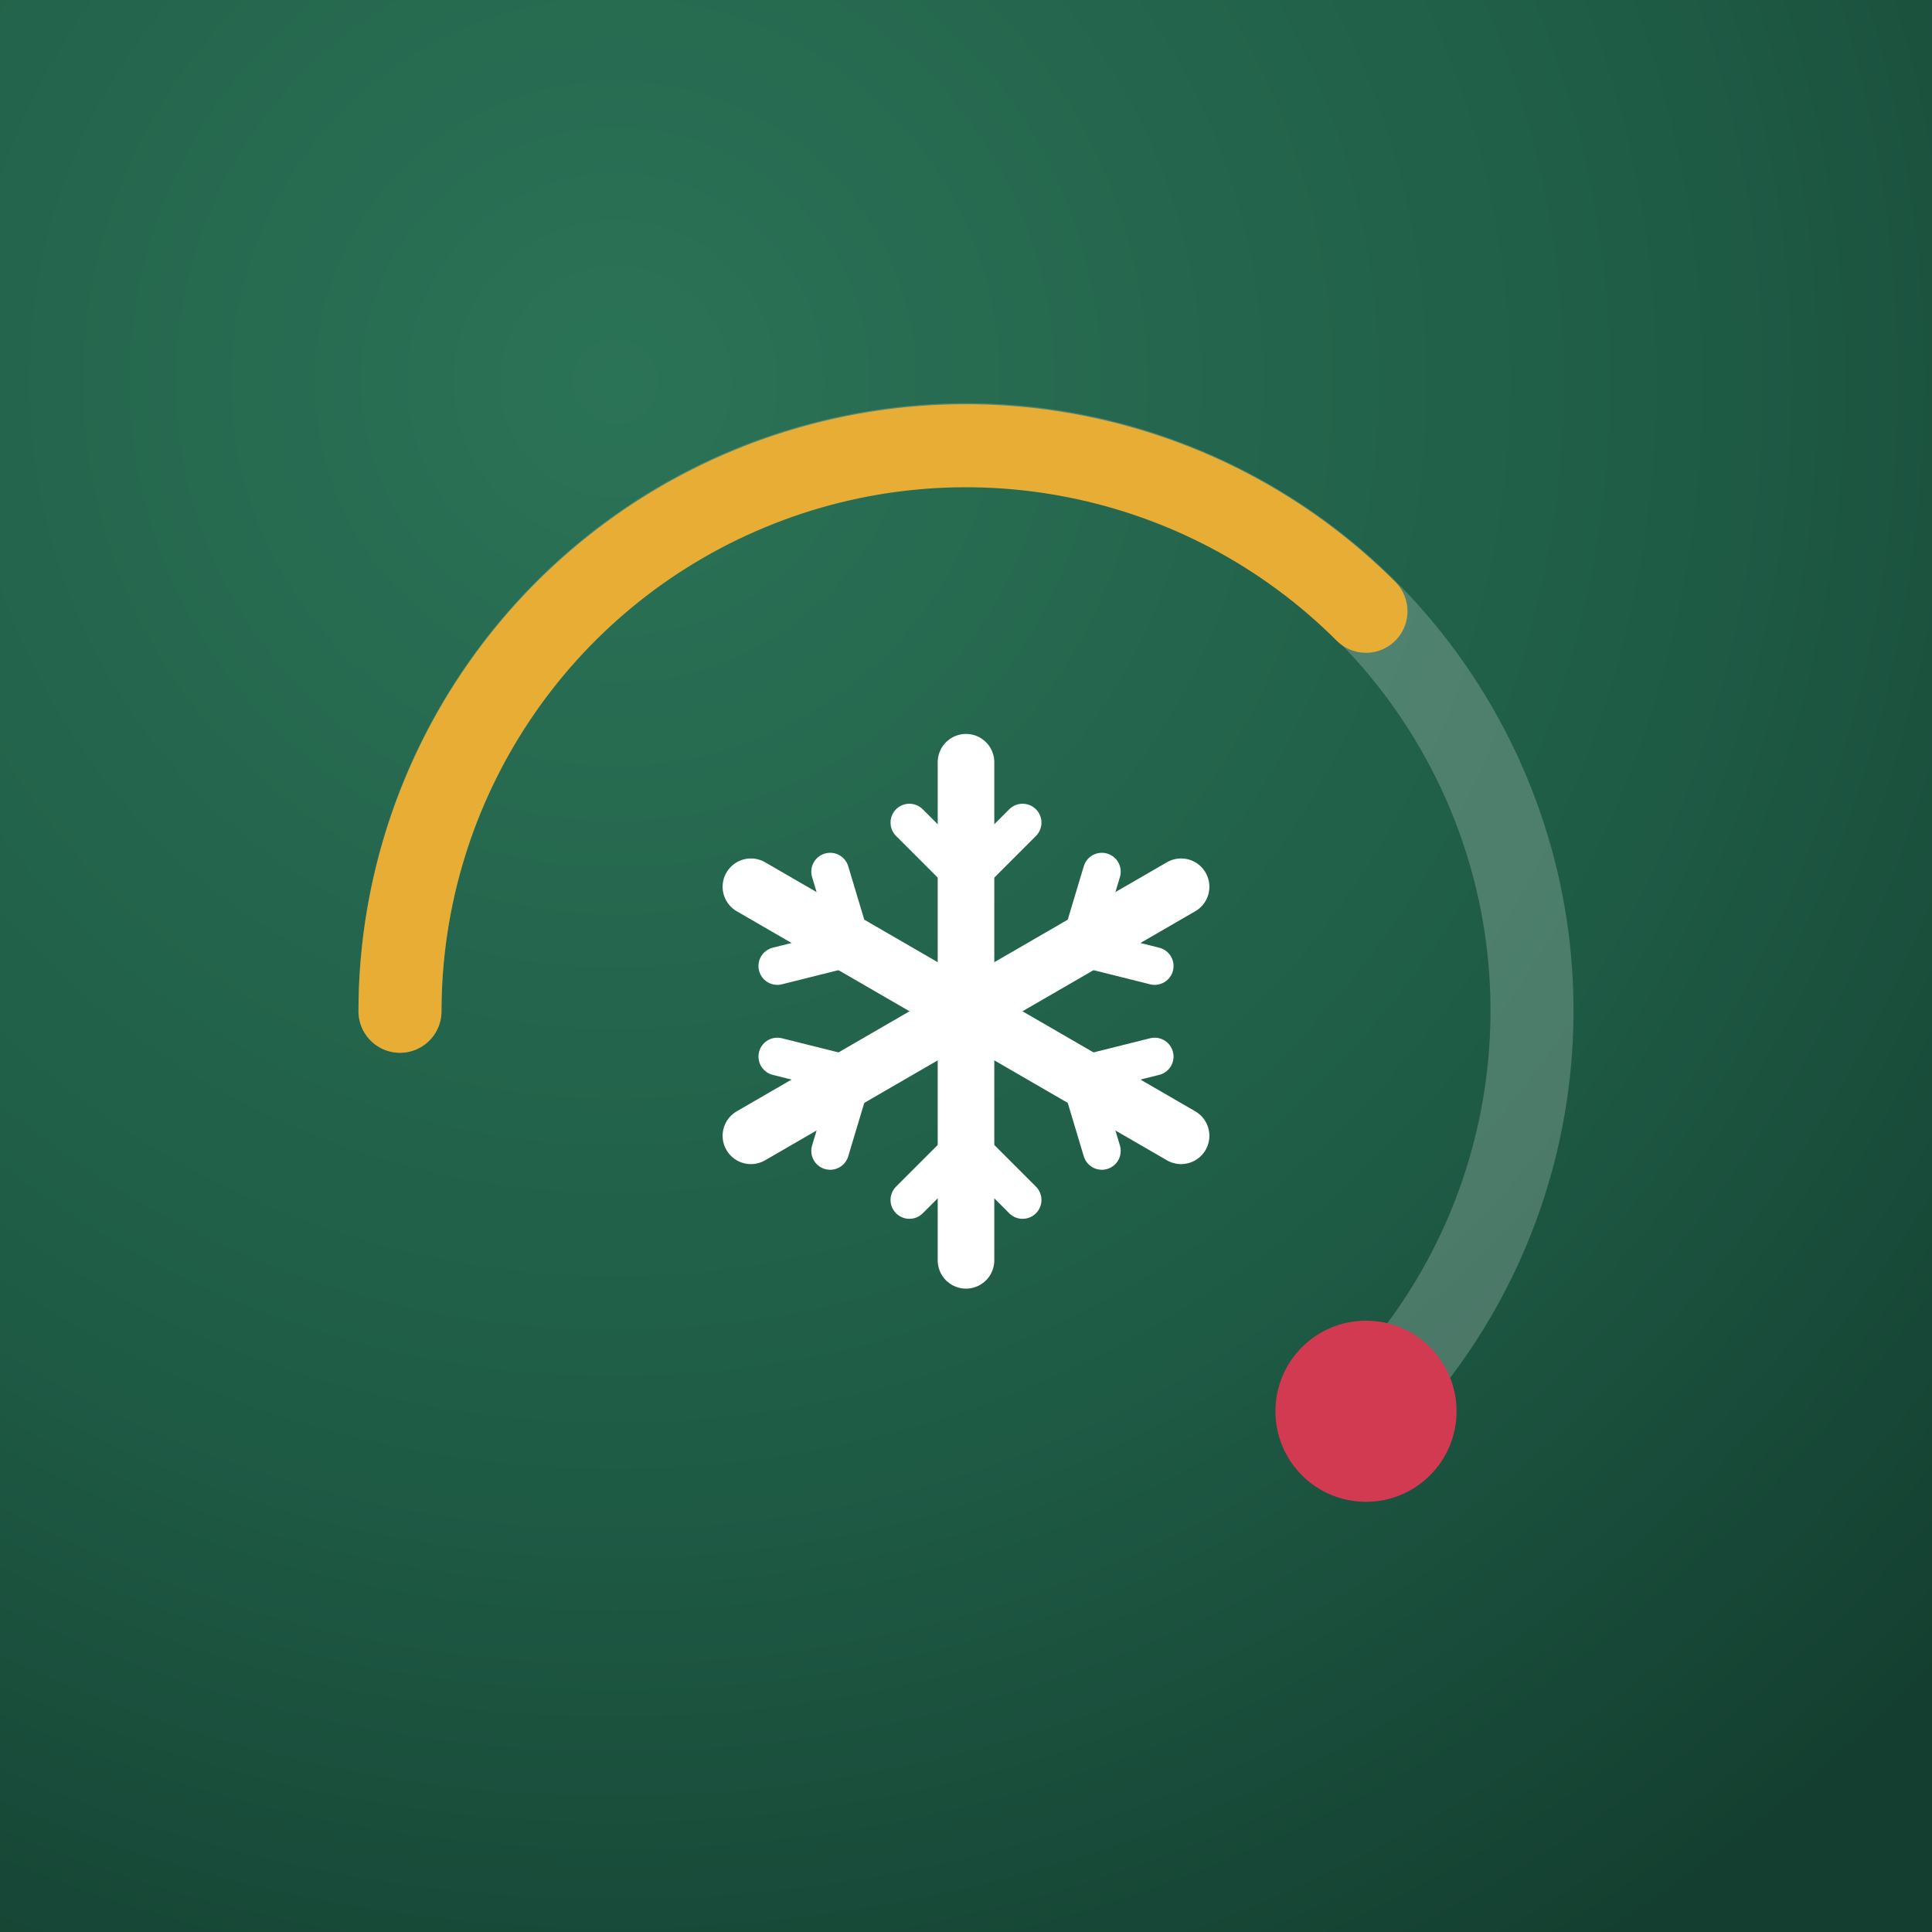
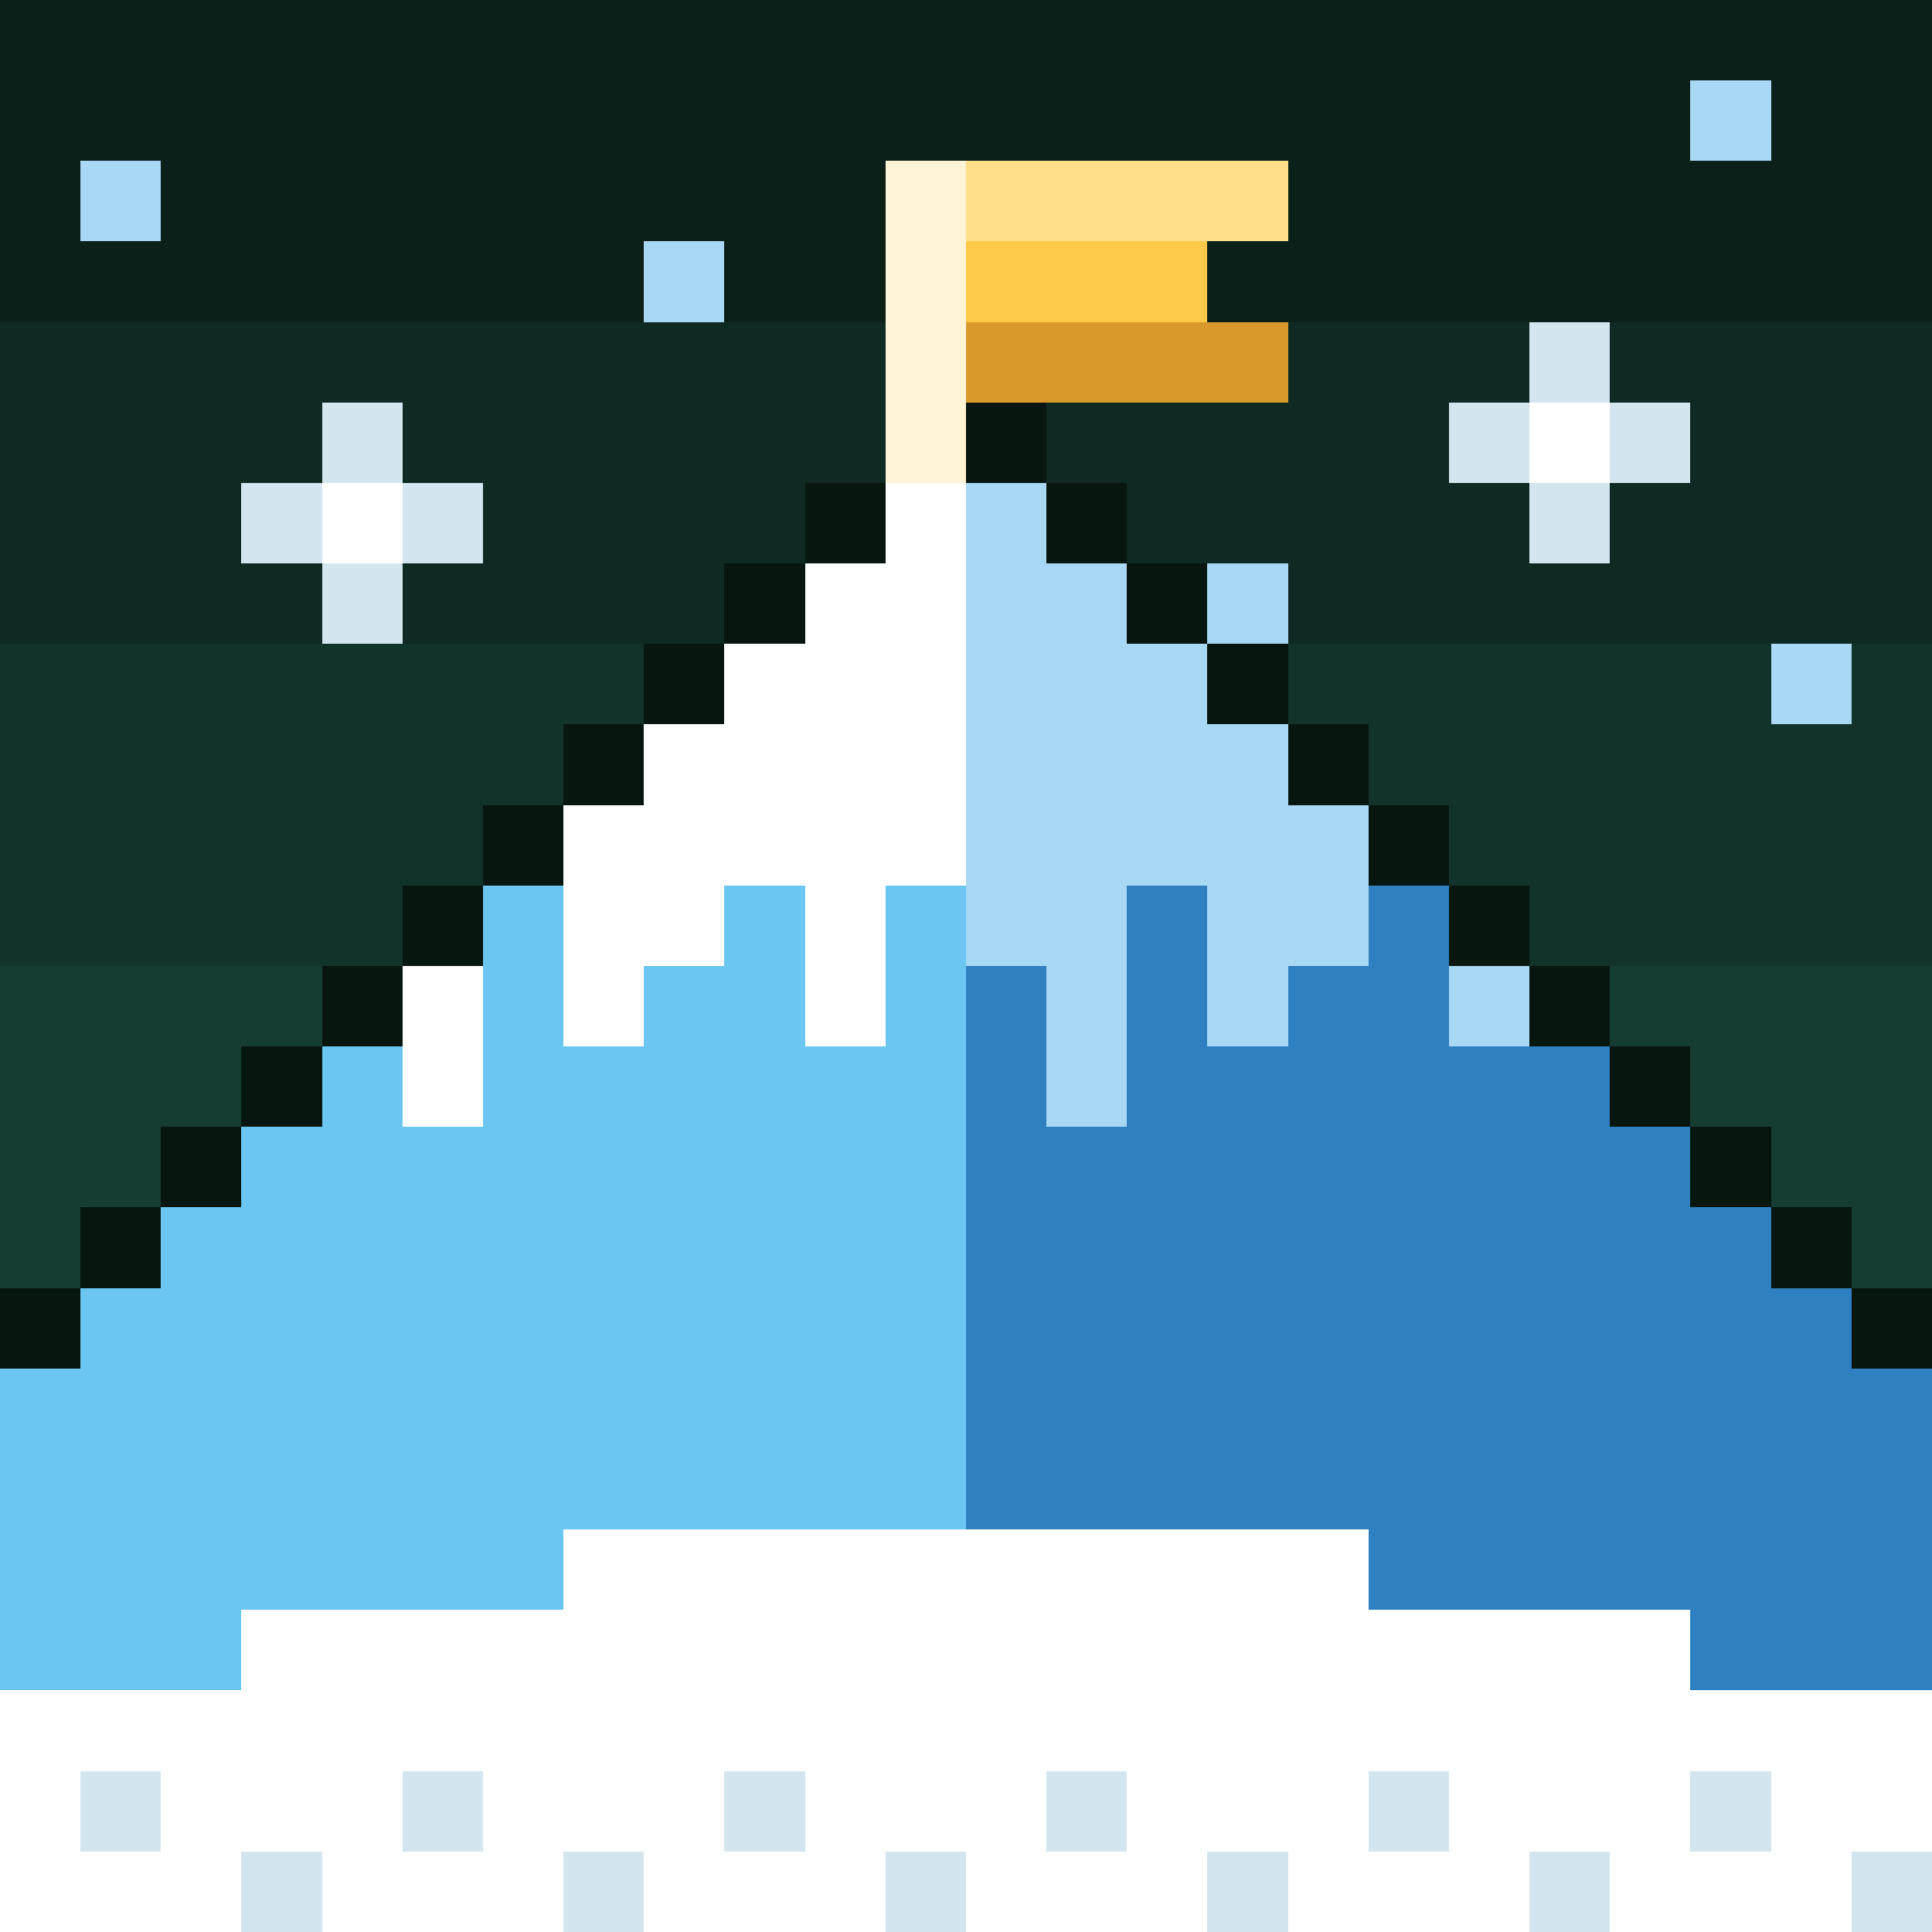
- <svg xmlns="http://www.w3.org/2000/svg" viewBox="0 0 512 512">
-   <defs>
-     <radialGradient id="bg" cx="32%" cy="20%" r="95%">
-       <stop offset="0" stop-color="#2b7357" />
-       <stop offset="0.6" stop-color="#1e5b45" />
-       <stop offset="1" stop-color="#143f30" />
-     </radialGradient>
-   </defs>
-   <rect width="512" height="512" fill="url(#bg)" />
-   <g transform="translate(256 268)">
-     <path d="M -150 0 A 150 150 0 1 1 106 106" fill="none" stroke="#f3f6f3" stroke-opacity="0.22" stroke-width="22" stroke-linecap="round" />
-     <path d="M -150 0 A 150 150 0 0 1 106 -106" fill="none" stroke="#e7ad35" stroke-width="22" stroke-linecap="round" />
-     <circle cx="106" cy="106" r="24" fill="#d23a52" />
-     <g stroke="#ffffff" stroke-width="15" stroke-linecap="round">
-       <line x1="0" y1="-66" x2="0" y2="66" />
-       <line x1="-57" y1="-33" x2="57" y2="33" />
-       <line x1="-57" y1="33" x2="57" y2="-33" />
-     </g>
-     <g stroke="#ffffff" stroke-width="10" stroke-linecap="round" stroke-linejoin="round" fill="none">
-       <polyline points="-15,-50 0,-35 15,-50" />
-       <polyline points="-15,50 0,35 15,50" />
-       <polyline points="-50,-12 -30,-17 -36,-37" transform="rotate(0)" />
-       <polyline points="50,12 30,17 36,37" />
-       <polyline points="-36,37 -30,17 -50,12" />
-       <polyline points="36,-37 30,-17 50,-12" />
-     </g>
-   </g>
+ <svg xmlns="http://www.w3.org/2000/svg" viewBox="0 0 24 24" shape-rendering="crispEdges">
+   <rect x="0" y="0" width="24" height="4" fill="#0b2018" />
+   <rect x="0" y="4" width="24" height="4" fill="#0f2a22" />
+   <rect x="0" y="8" width="24" height="4" fill="#12332a" />
+   <rect x="0" y="12" width="24" height="4" fill="#163d31" />
+   <rect x="0" y="16" width="24" height="8" fill="#1a4638" />
+   <rect x="21" y="1" width="1" height="1" fill="#a9d8f5" />
+   <rect x="1" y="2" width="1" height="1" fill="#a9d8f5" />
+   <rect x="11" y="2" width="1" height="1" fill="#fff4d6" />
+   <rect x="12" y="2" width="4" height="1" fill="#ffe08a" />
+   <rect x="8" y="3" width="1" height="1" fill="#a9d8f5" />
+   <rect x="11" y="3" width="1" height="1" fill="#fff4d6" />
+   <rect x="12" y="3" width="3" height="1" fill="#ffc94a" />
+   <rect x="11" y="4" width="1" height="1" fill="#fff4d6" />
+   <rect x="12" y="4" width="4" height="1" fill="#d99a2b" />
+   <rect x="19" y="4" width="1" height="1" fill="#d3e6f0" />
+   <rect x="4" y="5" width="1" height="1" fill="#d3e6f0" />
+   <rect x="11" y="5" width="1" height="1" fill="#fff4d6" />
+   <rect x="12" y="5" width="1" height="1" fill="#07160f" />
+   <rect x="18" y="5" width="1" height="1" fill="#d3e6f0" />
+   <rect x="19" y="5" width="1" height="1" fill="#ffffff" />
+   <rect x="20" y="5" width="1" height="1" fill="#d3e6f0" />
+   <rect x="3" y="6" width="1" height="1" fill="#d3e6f0" />
+   <rect x="4" y="6" width="1" height="1" fill="#ffffff" />
+   <rect x="5" y="6" width="1" height="1" fill="#d3e6f0" />
+   <rect x="10" y="6" width="1" height="1" fill="#07160f" />
+   <rect x="11" y="6" width="1" height="1" fill="#ffffff" />
+   <rect x="12" y="6" width="1" height="1" fill="#a9d8f5" />
+   <rect x="13" y="6" width="1" height="1" fill="#07160f" />
+   <rect x="19" y="6" width="1" height="1" fill="#d3e6f0" />
+   <rect x="4" y="7" width="1" height="1" fill="#d3e6f0" />
+   <rect x="9" y="7" width="1" height="1" fill="#07160f" />
+   <rect x="10" y="7" width="2" height="1" fill="#ffffff" />
+   <rect x="12" y="7" width="2" height="1" fill="#a9d8f5" />
+   <rect x="14" y="7" width="1" height="1" fill="#07160f" />
+   <rect x="15" y="7" width="1" height="1" fill="#a9d8f5" />
+   <rect x="8" y="8" width="1" height="1" fill="#07160f" />
+   <rect x="9" y="8" width="3" height="1" fill="#ffffff" />
+   <rect x="12" y="8" width="3" height="1" fill="#a9d8f5" />
+   <rect x="15" y="8" width="1" height="1" fill="#07160f" />
+   <rect x="22" y="8" width="1" height="1" fill="#a9d8f5" />
+   <rect x="7" y="9" width="1" height="1" fill="#07160f" />
+   <rect x="8" y="9" width="4" height="1" fill="#ffffff" />
+   <rect x="12" y="9" width="4" height="1" fill="#a9d8f5" />
+   <rect x="16" y="9" width="1" height="1" fill="#07160f" />
+   <rect x="6" y="10" width="1" height="1" fill="#07160f" />
+   <rect x="7" y="10" width="5" height="1" fill="#ffffff" />
+   <rect x="12" y="10" width="5" height="1" fill="#a9d8f5" />
+   <rect x="17" y="10" width="1" height="1" fill="#07160f" />
+   <rect x="5" y="11" width="1" height="1" fill="#07160f" />
+   <rect x="6" y="11" width="1" height="1" fill="#6cc6f2" />
+   <rect x="7" y="11" width="2" height="1" fill="#ffffff" />
+   <rect x="9" y="11" width="1" height="1" fill="#6cc6f2" />
+   <rect x="10" y="11" width="1" height="1" fill="#ffffff" />
+   <rect x="11" y="11" width="1" height="1" fill="#6cc6f2" />
+   <rect x="12" y="11" width="2" height="1" fill="#a9d8f5" />
+   <rect x="14" y="11" width="1" height="1" fill="#2f80c0" />
+   <rect x="15" y="11" width="2" height="1" fill="#a9d8f5" />
+   <rect x="17" y="11" width="1" height="1" fill="#2f80c0" />
+   <rect x="18" y="11" width="1" height="1" fill="#07160f" />
+   <rect x="4" y="12" width="1" height="1" fill="#07160f" />
+   <rect x="5" y="12" width="1" height="1" fill="#ffffff" />
+   <rect x="6" y="12" width="1" height="1" fill="#6cc6f2" />
+   <rect x="7" y="12" width="1" height="1" fill="#ffffff" />
+   <rect x="8" y="12" width="2" height="1" fill="#6cc6f2" />
+   <rect x="10" y="12" width="1" height="1" fill="#ffffff" />
+   <rect x="11" y="12" width="1" height="1" fill="#6cc6f2" />
+   <rect x="12" y="12" width="1" height="1" fill="#2f80c0" />
+   <rect x="13" y="12" width="1" height="1" fill="#a9d8f5" />
+   <rect x="14" y="12" width="1" height="1" fill="#2f80c0" />
+   <rect x="15" y="12" width="1" height="1" fill="#a9d8f5" />
+   <rect x="16" y="12" width="2" height="1" fill="#2f80c0" />
+   <rect x="18" y="12" width="1" height="1" fill="#a9d8f5" />
+   <rect x="19" y="12" width="1" height="1" fill="#07160f" />
+   <rect x="3" y="13" width="1" height="1" fill="#07160f" />
+   <rect x="4" y="13" width="1" height="1" fill="#6cc6f2" />
+   <rect x="5" y="13" width="1" height="1" fill="#ffffff" />
+   <rect x="6" y="13" width="6" height="1" fill="#6cc6f2" />
+   <rect x="12" y="13" width="1" height="1" fill="#2f80c0" />
+   <rect x="13" y="13" width="1" height="1" fill="#a9d8f5" />
+   <rect x="14" y="13" width="6" height="1" fill="#2f80c0" />
+   <rect x="20" y="13" width="1" height="1" fill="#07160f" />
+   <rect x="2" y="14" width="1" height="1" fill="#07160f" />
+   <rect x="3" y="14" width="9" height="1" fill="#6cc6f2" />
+   <rect x="12" y="14" width="9" height="1" fill="#2f80c0" />
+   <rect x="21" y="14" width="1" height="1" fill="#07160f" />
+   <rect x="1" y="15" width="1" height="1" fill="#07160f" />
+   <rect x="2" y="15" width="10" height="1" fill="#6cc6f2" />
+   <rect x="12" y="15" width="10" height="1" fill="#2f80c0" />
+   <rect x="22" y="15" width="1" height="1" fill="#07160f" />
+   <rect x="0" y="16" width="1" height="1" fill="#07160f" />
+   <rect x="1" y="16" width="11" height="1" fill="#6cc6f2" />
+   <rect x="12" y="16" width="11" height="1" fill="#2f80c0" />
+   <rect x="23" y="16" width="1" height="1" fill="#07160f" />
+   <rect x="0" y="17" width="12" height="1" fill="#6cc6f2" />
+   <rect x="12" y="17" width="12" height="1" fill="#2f80c0" />
+   <rect x="0" y="18" width="12" height="1" fill="#6cc6f2" />
+   <rect x="12" y="18" width="12" height="1" fill="#2f80c0" />
+   <rect x="0" y="19" width="7" height="1" fill="#6cc6f2" />
+   <rect x="7" y="19" width="10" height="1" fill="#ffffff" />
+   <rect x="17" y="19" width="7" height="1" fill="#2f80c0" />
+   <rect x="0" y="20" width="3" height="1" fill="#6cc6f2" />
+   <rect x="3" y="20" width="18" height="1" fill="#ffffff" />
+   <rect x="21" y="20" width="3" height="1" fill="#2f80c0" />
+   <rect x="0" y="21" width="24" height="1" fill="#ffffff" />
+   <rect x="0" y="22" width="1" height="1" fill="#ffffff" />
+   <rect x="1" y="22" width="1" height="1" fill="#d3e6f0" />
+   <rect x="2" y="22" width="3" height="1" fill="#ffffff" />
+   <rect x="5" y="22" width="1" height="1" fill="#d3e6f0" />
+   <rect x="6" y="22" width="3" height="1" fill="#ffffff" />
+   <rect x="9" y="22" width="1" height="1" fill="#d3e6f0" />
+   <rect x="10" y="22" width="3" height="1" fill="#ffffff" />
+   <rect x="13" y="22" width="1" height="1" fill="#d3e6f0" />
+   <rect x="14" y="22" width="3" height="1" fill="#ffffff" />
+   <rect x="17" y="22" width="1" height="1" fill="#d3e6f0" />
+   <rect x="18" y="22" width="3" height="1" fill="#ffffff" />
+   <rect x="21" y="22" width="1" height="1" fill="#d3e6f0" />
+   <rect x="22" y="22" width="2" height="1" fill="#ffffff" />
+   <rect x="0" y="23" width="3" height="1" fill="#ffffff" />
+   <rect x="3" y="23" width="1" height="1" fill="#d3e6f0" />
+   <rect x="4" y="23" width="3" height="1" fill="#ffffff" />
+   <rect x="7" y="23" width="1" height="1" fill="#d3e6f0" />
+   <rect x="8" y="23" width="3" height="1" fill="#ffffff" />
+   <rect x="11" y="23" width="1" height="1" fill="#d3e6f0" />
+   <rect x="12" y="23" width="3" height="1" fill="#ffffff" />
+   <rect x="15" y="23" width="1" height="1" fill="#d3e6f0" />
+   <rect x="16" y="23" width="3" height="1" fill="#ffffff" />
+   <rect x="19" y="23" width="1" height="1" fill="#d3e6f0" />
+   <rect x="20" y="23" width="3" height="1" fill="#ffffff" />
+   <rect x="23" y="23" width="1" height="1" fill="#d3e6f0" />
</svg>
